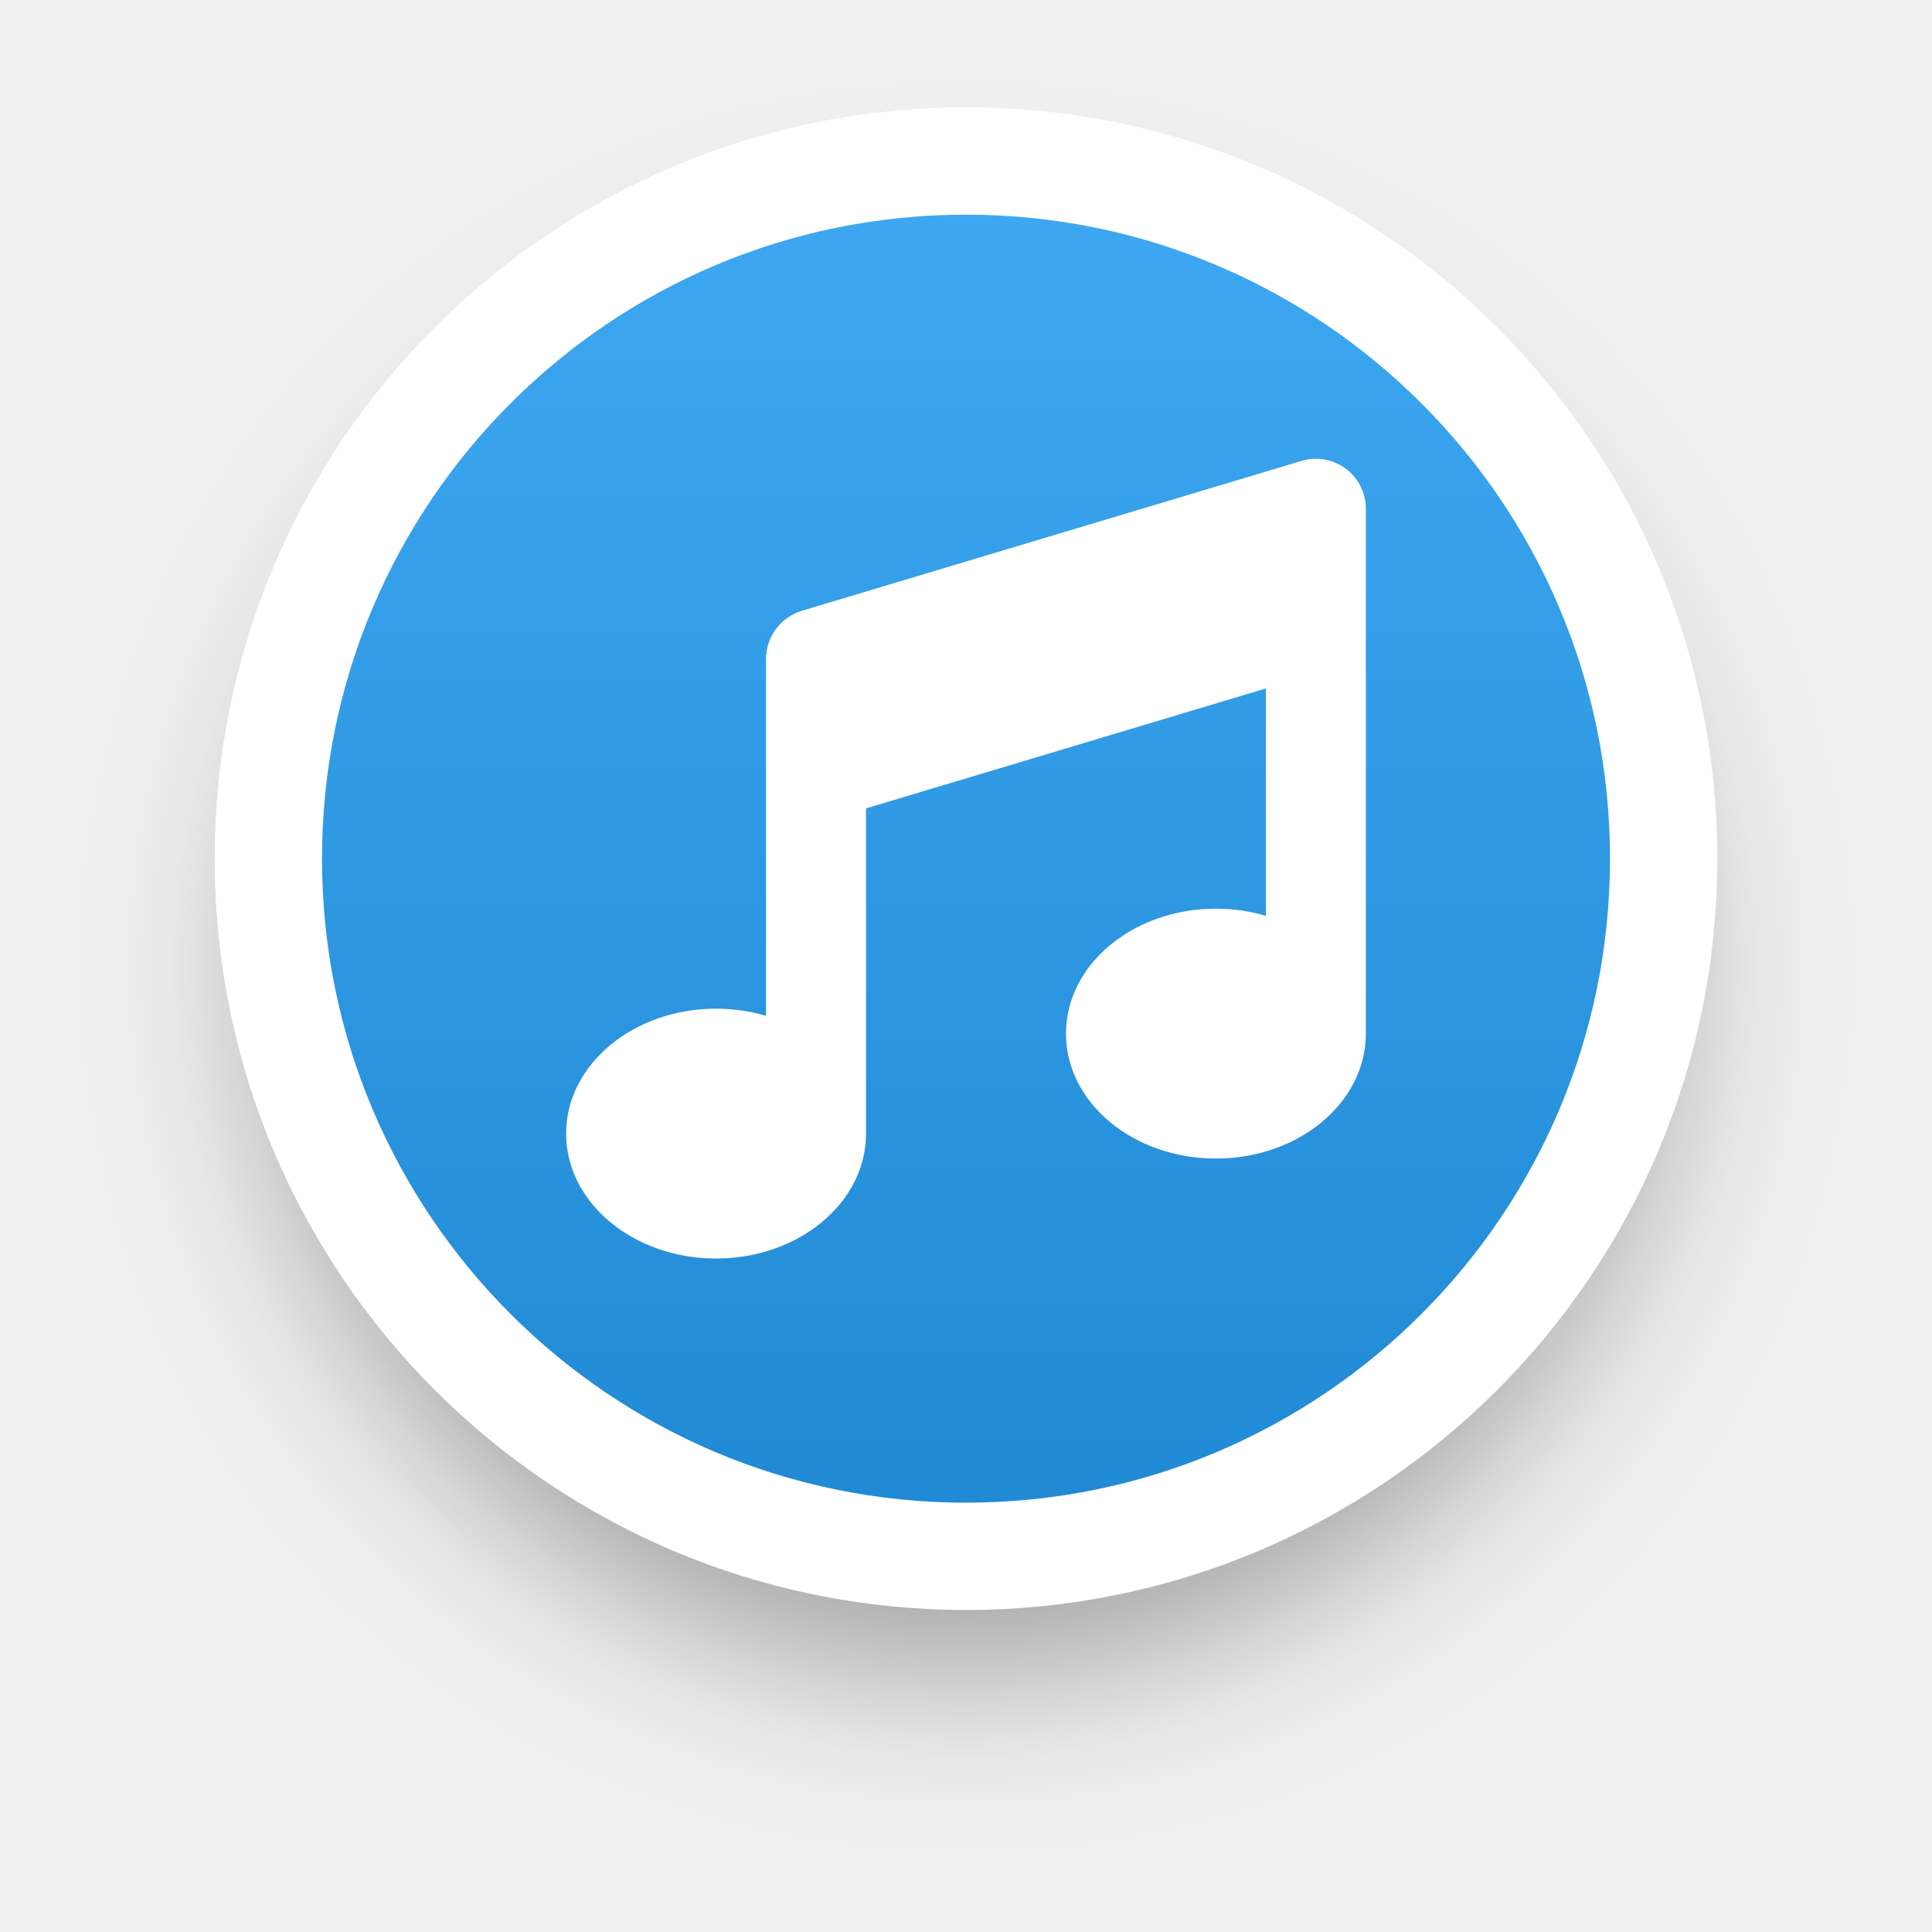
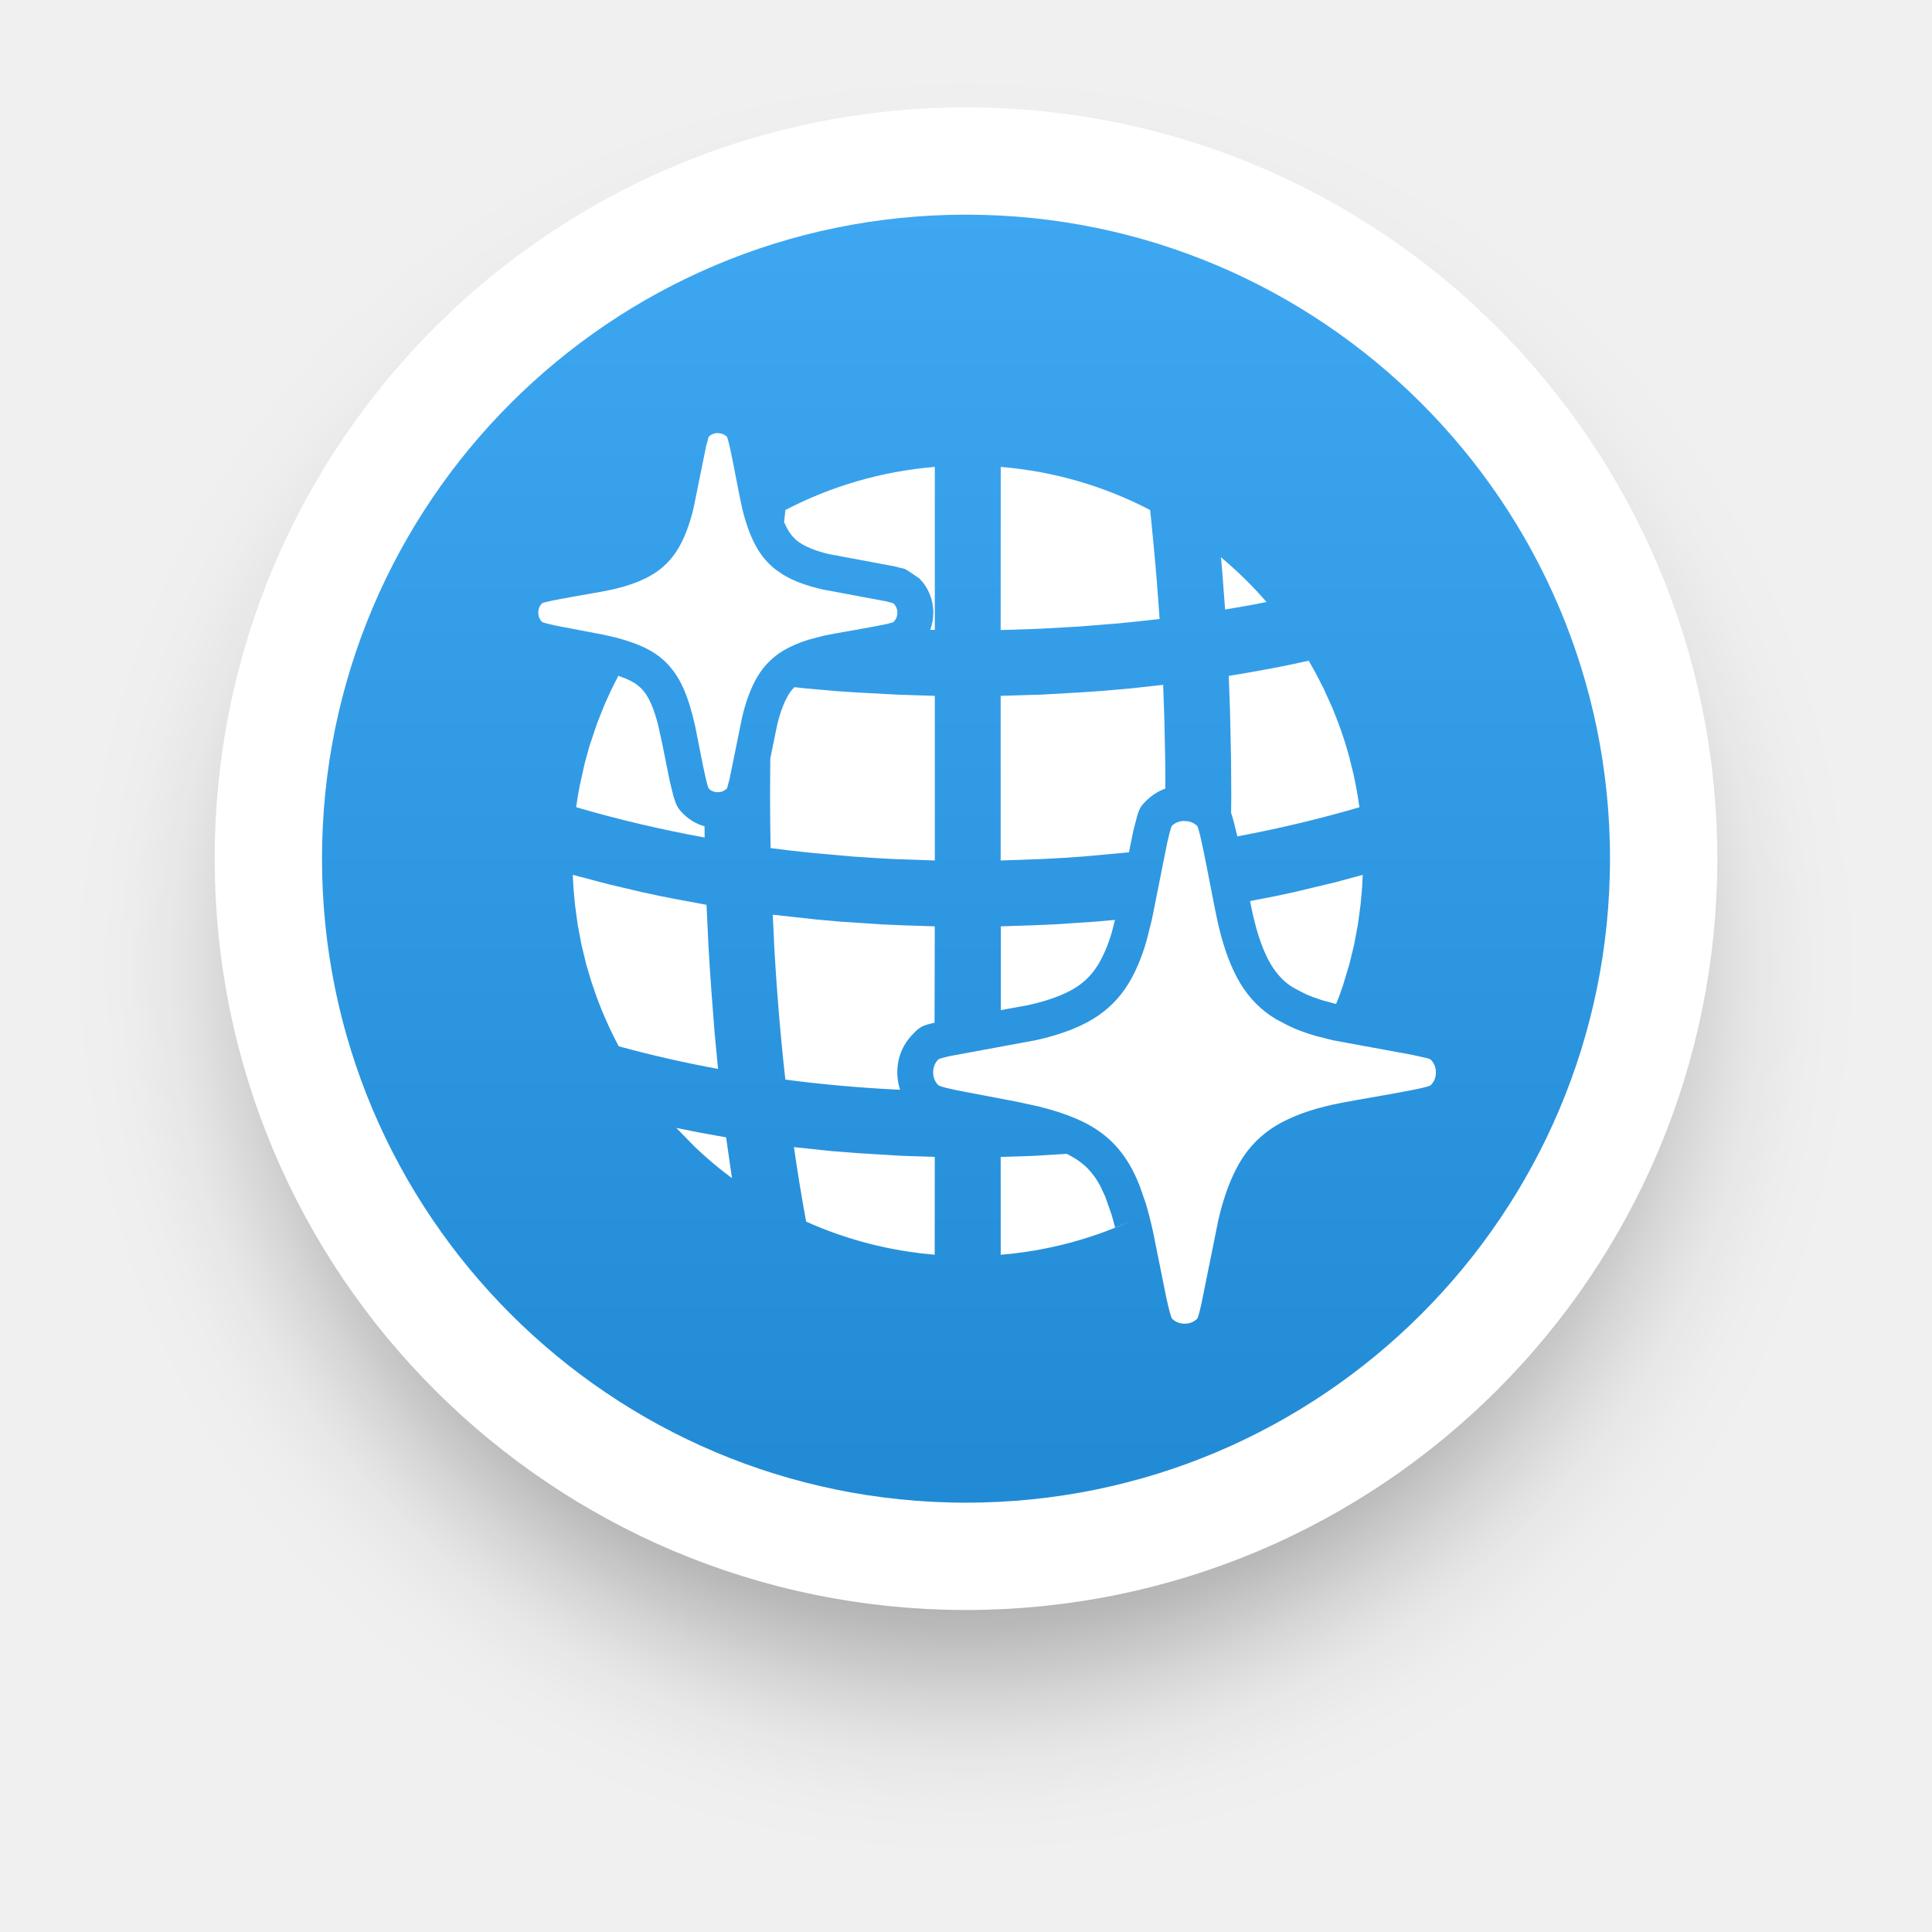
<svg xmlns="http://www.w3.org/2000/svg" width="36" height="36" version="1.1" viewBox="0 0 36 36" xml:space="preserve">
  <defs>
    <filter id="filter1" x="-.147" y="-.147" width="1.294" height="1.294" color-interpolation-filters="sRGB">
      <feGaussianBlur stdDeviation="1.593" />
    </filter>
    <linearGradient id="linearGradient1" x1="18" x2="18" y1="3" y2="29" gradientUnits="userSpaceOnUse">
      <stop stop-color="#3fa8f3" offset="0" />
      <stop stop-color="#2089d4" offset="1" />
    </linearGradient>
  </defs>
  <circle cx="18" cy="18" r="13" filter="url(#filter1)" opacity=".35" />
  <circle cx="18" cy="16" r="13" fill="url(#linearGradient1)" stroke="#fff" stroke-width="2" />
-   <path d="m25.076 8.733c0.236 0.175 0.375 0.454 0.375 0.748v9.779c0 1.286-1.252 2.328-2.794 2.328-1.543 0-2.794-1.042-2.794-2.328s1.252-2.328 2.794-2.328c0.326 0 0.64 0.047 0.931 0.134v-4.238l-7.451 2.235v6.06c0 1.286-1.252 2.328-2.794 2.328-1.543 0-2.794-1.042-2.794-2.328s1.252-2.328 2.794-2.328c0.326 0 0.64 0.047 0.931 0.134v-6.653c0-0.41 0.271-0.774 0.664-0.894l9.314-2.794c0.282-0.084 0.588-0.032 0.824 0.146z" fill="#fff" />
+   <path d="m22.073 15.299c.09 0 .167.029.231.087.064.058.297 1.414.399 1.853.103.44.238.8.406 1.081.168.281.391.505.668.671l.193.102.143.068.115.046c.089.034.184.065.283.094l.326.083 1.465.269.28.062c.042.012.07.022.078.03.064.066.096.145.096.238 0 .093-.032.172-.096.238-.064.066-1.393.266-1.822.361-.43.095-.783.225-1.06.392s-.5.391-.668.671c-.168.281-.304.64-.406 1.078l-.315 1.56-.04.169c-.018.069-.033.114-.044.124-.064.059-.141.089-.231.089s-.167-.03-.231-.089c-.022-.021-.063-.177-.109-.389l-.247-1.226c-.042-.194-.088-.374-.138-.539l-.115-.331-.05-.12c-.119-.271-.268-.497-.45-.679-.181-.181-.406-.33-.676-.445-.202-.087-.435-.163-.701-.229l-.415-.09-1.102-.21-.204-.046c-.085-.021-.141-.04-.154-.053-.063-.066-.094-.145-.094-.238 0-.093.031-.172.094-.238.015-.016.102-.039.232-.067l1.59-.294c.428-.095.781-.225 1.058-.392.277-.167.501-.391.671-.671.127-.211.236-.466.325-.766l.105-.415.282-1.413.046-.197c.021-.081.038-.133.049-.144.064-.058.141-.087.231-.087zm-7.279 6.076.692.073.48.038.84.051.612.02-.001 1.823-.241-.024-.239-.032c-.395-.059-.78-.149-1.153-.269l-.198-.066c-.192-.068-.38-.143-.565-.226-.083-.45-.159-.913-.227-1.389zm5.082.125c.156.076.284.165.385.266.09.09.171.201.242.334l.093.201.12.342.063.231.264-.11c-.184.083-.373.158-.565.226l-.198.066c-.372.119-.757.21-1.153.269l-.239.032-.241.024-.001-1.823.612-.02zm-7.274-.483.461.092.467.084.109.76c-.239-.177-.466-.368-.681-.572zm1.822-3.47-.025-.503.827.091.429.038.777.052.399.017.587.019-.004 1.796c-.247.056-.281.083-.416.225-.182.191-.278.436-.278.699 0 .075.008.149.023.22l.028.104-.065-.002c-.707-.035-1.399-.098-2.072-.186-.093-.83-.164-1.69-.212-2.571zm-3.739-1.015-.012-.231.675.178.598.141.353.076.328.064.538.1.035.747c.018.322.039.642.063.957l.053.684.064.67c-.638-.118-1.256-.259-1.851-.422-.159-.299-.298-.61-.416-.932l-.092-.267-.098-.33-.088-.362-.071-.378-.051-.377zm10.091.609-.063.246c-.067.222-.153.426-.249.584-.114.188-.26.334-.443.445-.21.126-.496.232-.857.312l-.515.094-0-1.561.586-.019.4-.017.777-.052zm4.617-.84-.012.231-.028.32-.051.377-.071.378-.088.362-.118.391-.072.206-.057.142-.266-.072-.164-.057-.103-.041-.106-.051-.167-.089c-.15-.091-.294-.236-.406-.423-.103-.173-.195-.397-.273-.672l-.055-.216c-.018-.078-.031-.136-.063-.297l.474-.092.353-.076.765-.183zm-10.591-3.497.196.022.578.051.353.024.799.043.691.022 0 3.068-.785-.028c-.259-.013-.517-.029-.772-.048l-.759-.068c-.251-.026-.499-.055-.744-.087-.006-.328-.01-.658-.01-.99l.004-.68.128-.624c.041-.173.092-.324.149-.447l.059-.112c.033-.055.07-.102.112-.144zm6.872-.043.023.671c.011.417.018.838.018 1.262-.117.042-.225.107-.32.193-.128.116-.162.168-.207.322l-.07.271-.082.402-.833.076c-.255.02-.512.036-.772.048l-.785.028 0-3.068.76-.023.728-.041.418-.029.514-.045zm-10.151-.168.151.057c.117.05.206.109.273.176.068.068.129.16.182.28.049.112.095.249.136.41l.078.359.139.69.067.271c.052.17.076.23.209.353.107.1.234.17.37.208l.002.209c-.836-.153-1.637-.343-2.394-.565.018-.136.041-.271.067-.405l.092-.413.088-.318.142-.424.12-.303c.084-.2.177-.395.278-.586zm12.863-.281.113.199.163.315.168.371.105.268c.08.213.15.43.209.651l.079.32.041.201c.026.134.048.269.067.405-.721.212-1.482.394-2.275.543l-.069-.284-.047-.155.003-.333-.004-.65-.019-.905-.024-.664c.37-.059.734-.125 1.091-.197zm-11.01-4.241c.064 0 .119.021.165.062.046.041.212 1.01.285 1.324.073.314.17.571.29.772.09.15.202.278.336.383l.141.097c.193.116.439.208.736.275l1.187.222.113.03c.012.004.019.008.023.011.046.047.069.104.069.17s-.023.123-.069.17l-.018.01-.092.026-.068.015c-.3.063-.893.157-1.123.207l-.289.076c-.18.057-.337.125-.469.204-.198.119-.357.279-.477.48-.12.201-.217.457-.29.77l-.232 1.143-.044.162c-.004.009-.007.016-.01.018-.046.042-.101.064-.165.064-.064 0-.119-.021-.165-.064-.024-.022-.075-.255-.127-.513l-.127-.64c-.06-.277-.132-.513-.216-.707-.056-.129-.123-.244-.199-.345l-.01-.011c-.034-.046-.072-.089-.112-.13-.129-.13-.29-.236-.483-.318-.192-.083-.425-.152-.697-.208l-.833-.159c-.166-.034-.292-.064-.309-.082-.045-.047-.067-.104-.067-.17s.022-.123.067-.17c.045-.047.996-.19 1.302-.258.306-.068.558-.161.756-.28s.358-.279.479-.48c.121-.201.219-.458.292-.772l.232-1.144.044-.162c.004-.009.007-.016.01-.018.046-.041.101-.062.165-.062zm4.043.629 0 3.037-.085-.001c.037-.101.057-.209.057-.32 0-.24-.091-.465-.259-.637l-.219-.148c-.056-.035-.073-.038-.112-.044l-.138-.035-1.211-.226c-.207-.047-.387-.115-.514-.191-.104-.062-.185-.144-.249-.25-.027-.046-.054-.098-.079-.157l.025-.225c.845-.44 1.786-.721 2.783-.803zm1.228 0c.997.082 1.938.363 2.783.803l.02.178.047.488c.043.448.079.903.11 1.365-.254.03-.511.058-.77.082l-.72.058-.747.042-.619.021-.105.002zm4.104 1.684c.305.255.589.534.85.834l-.251.049-.522.091-.055-.729z" fill="#fff" fill-rule="evenodd" />
</svg>
